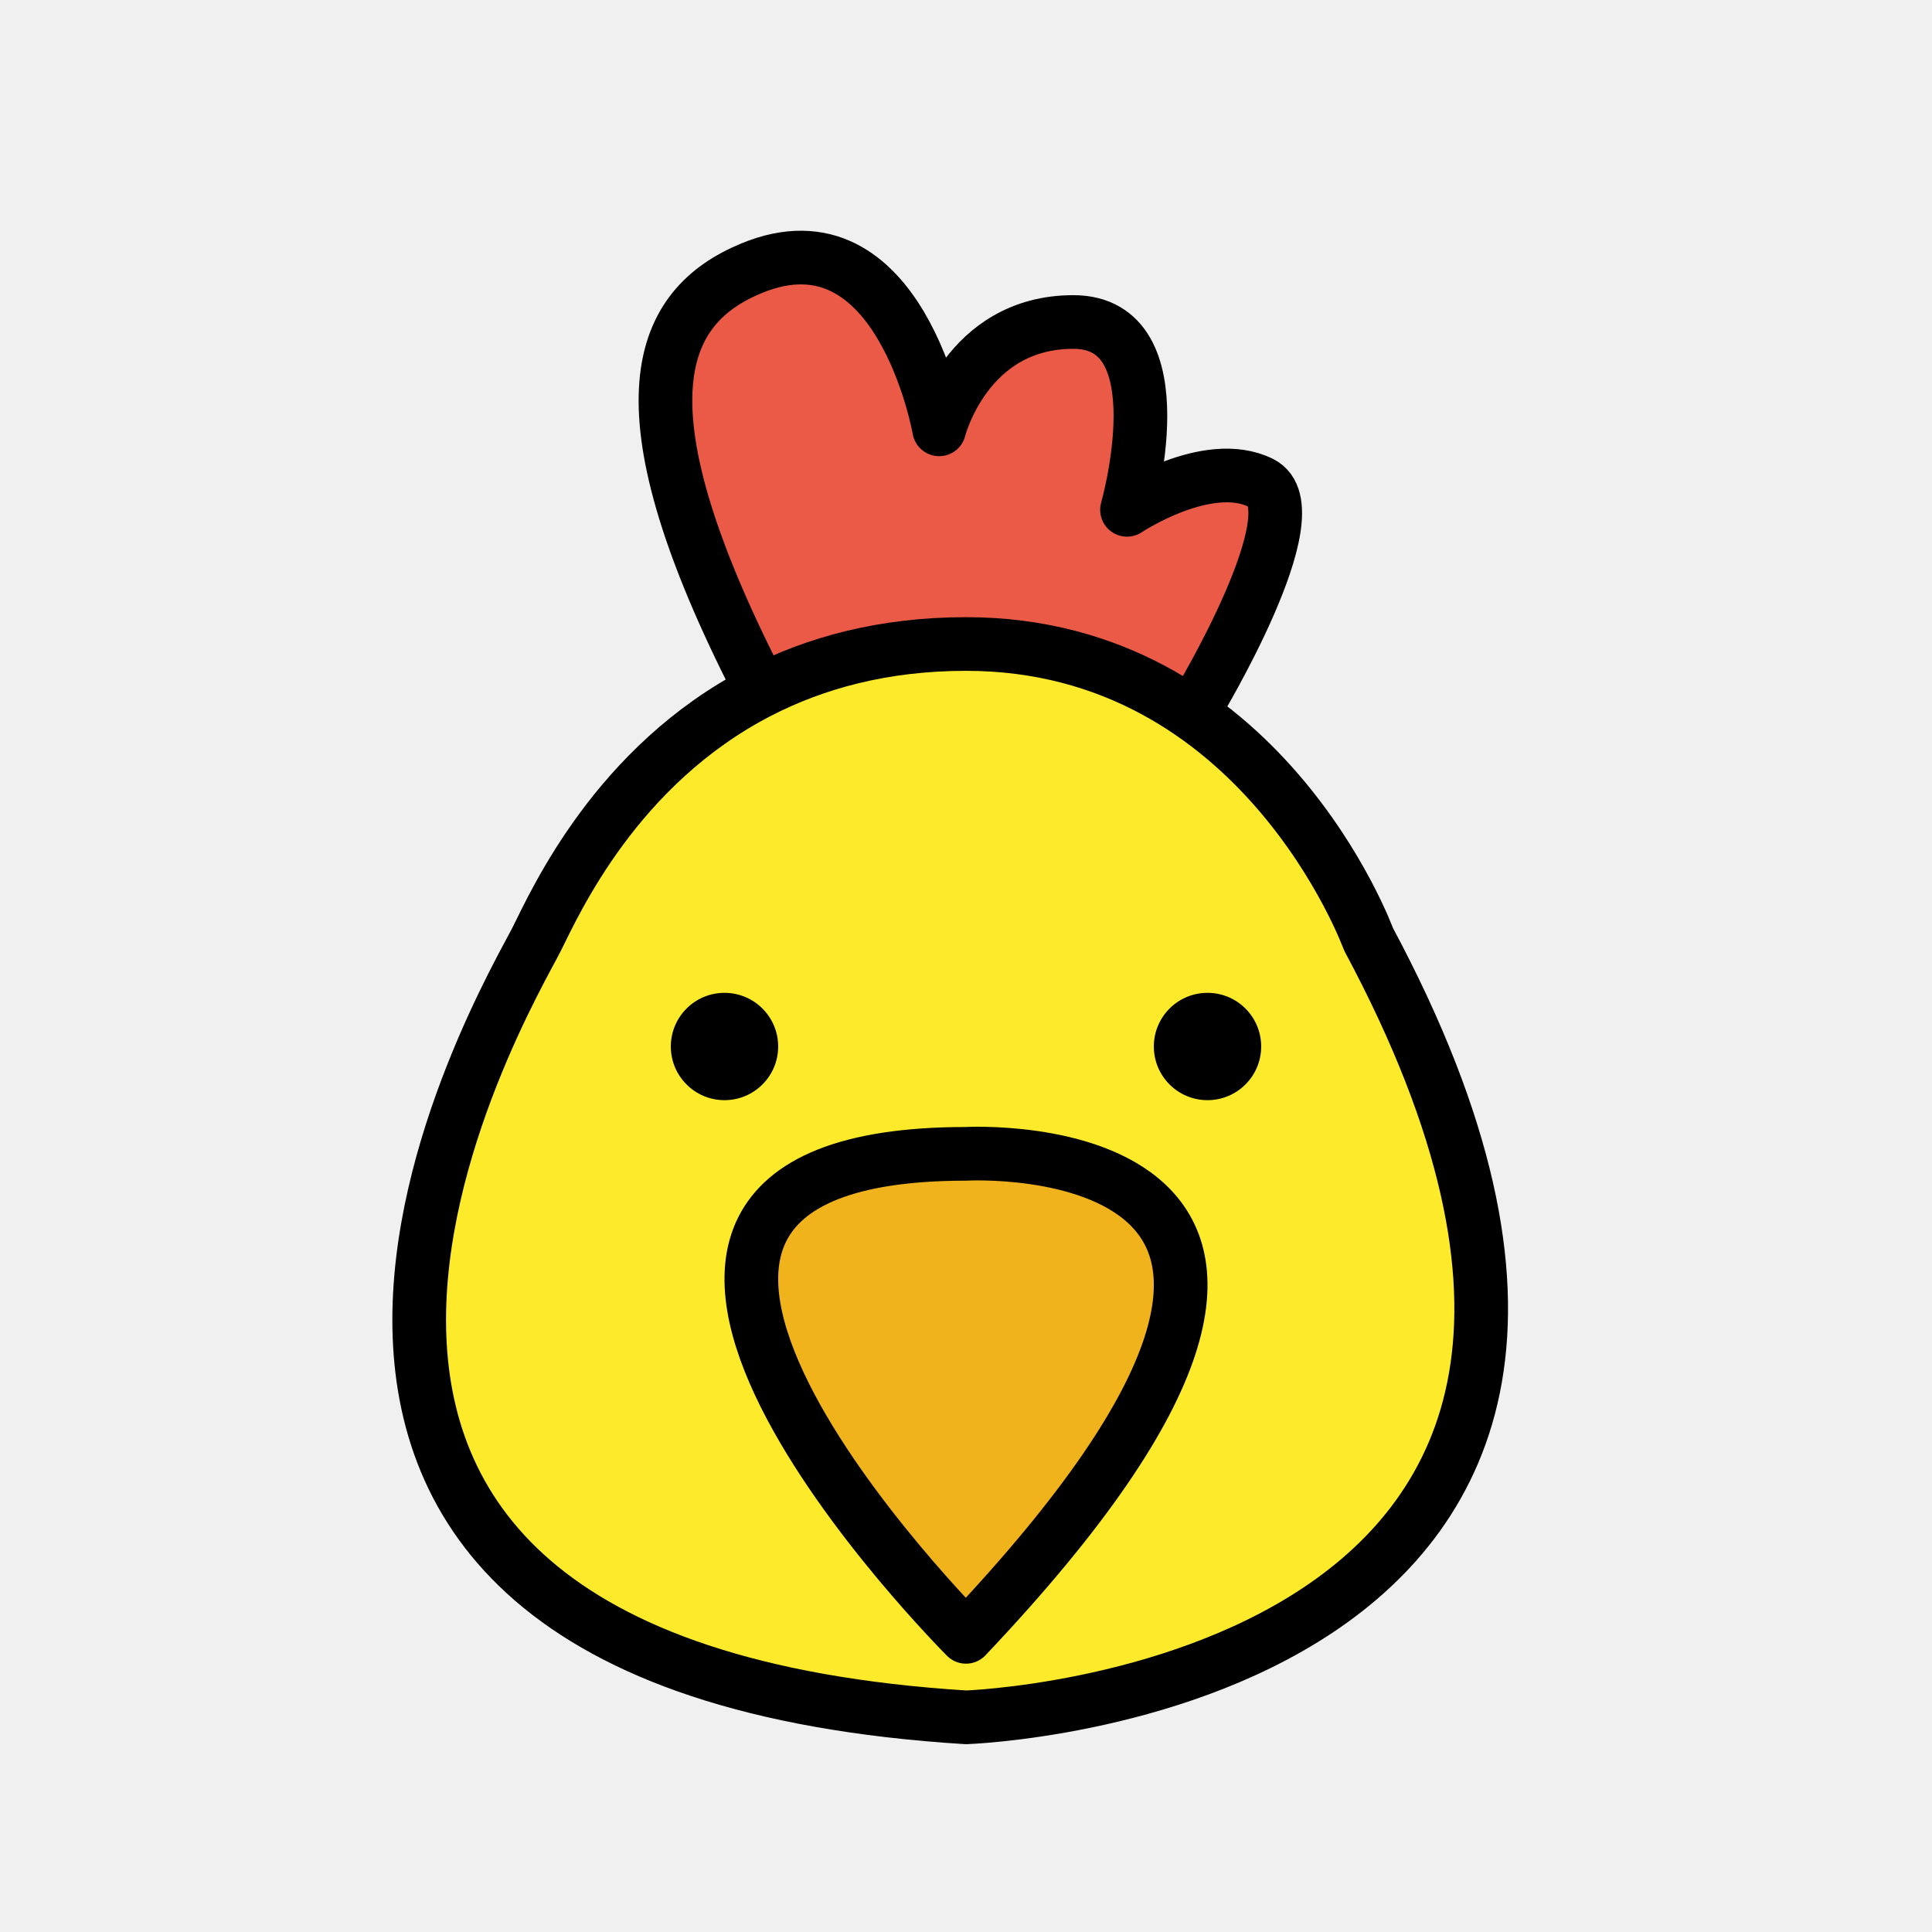
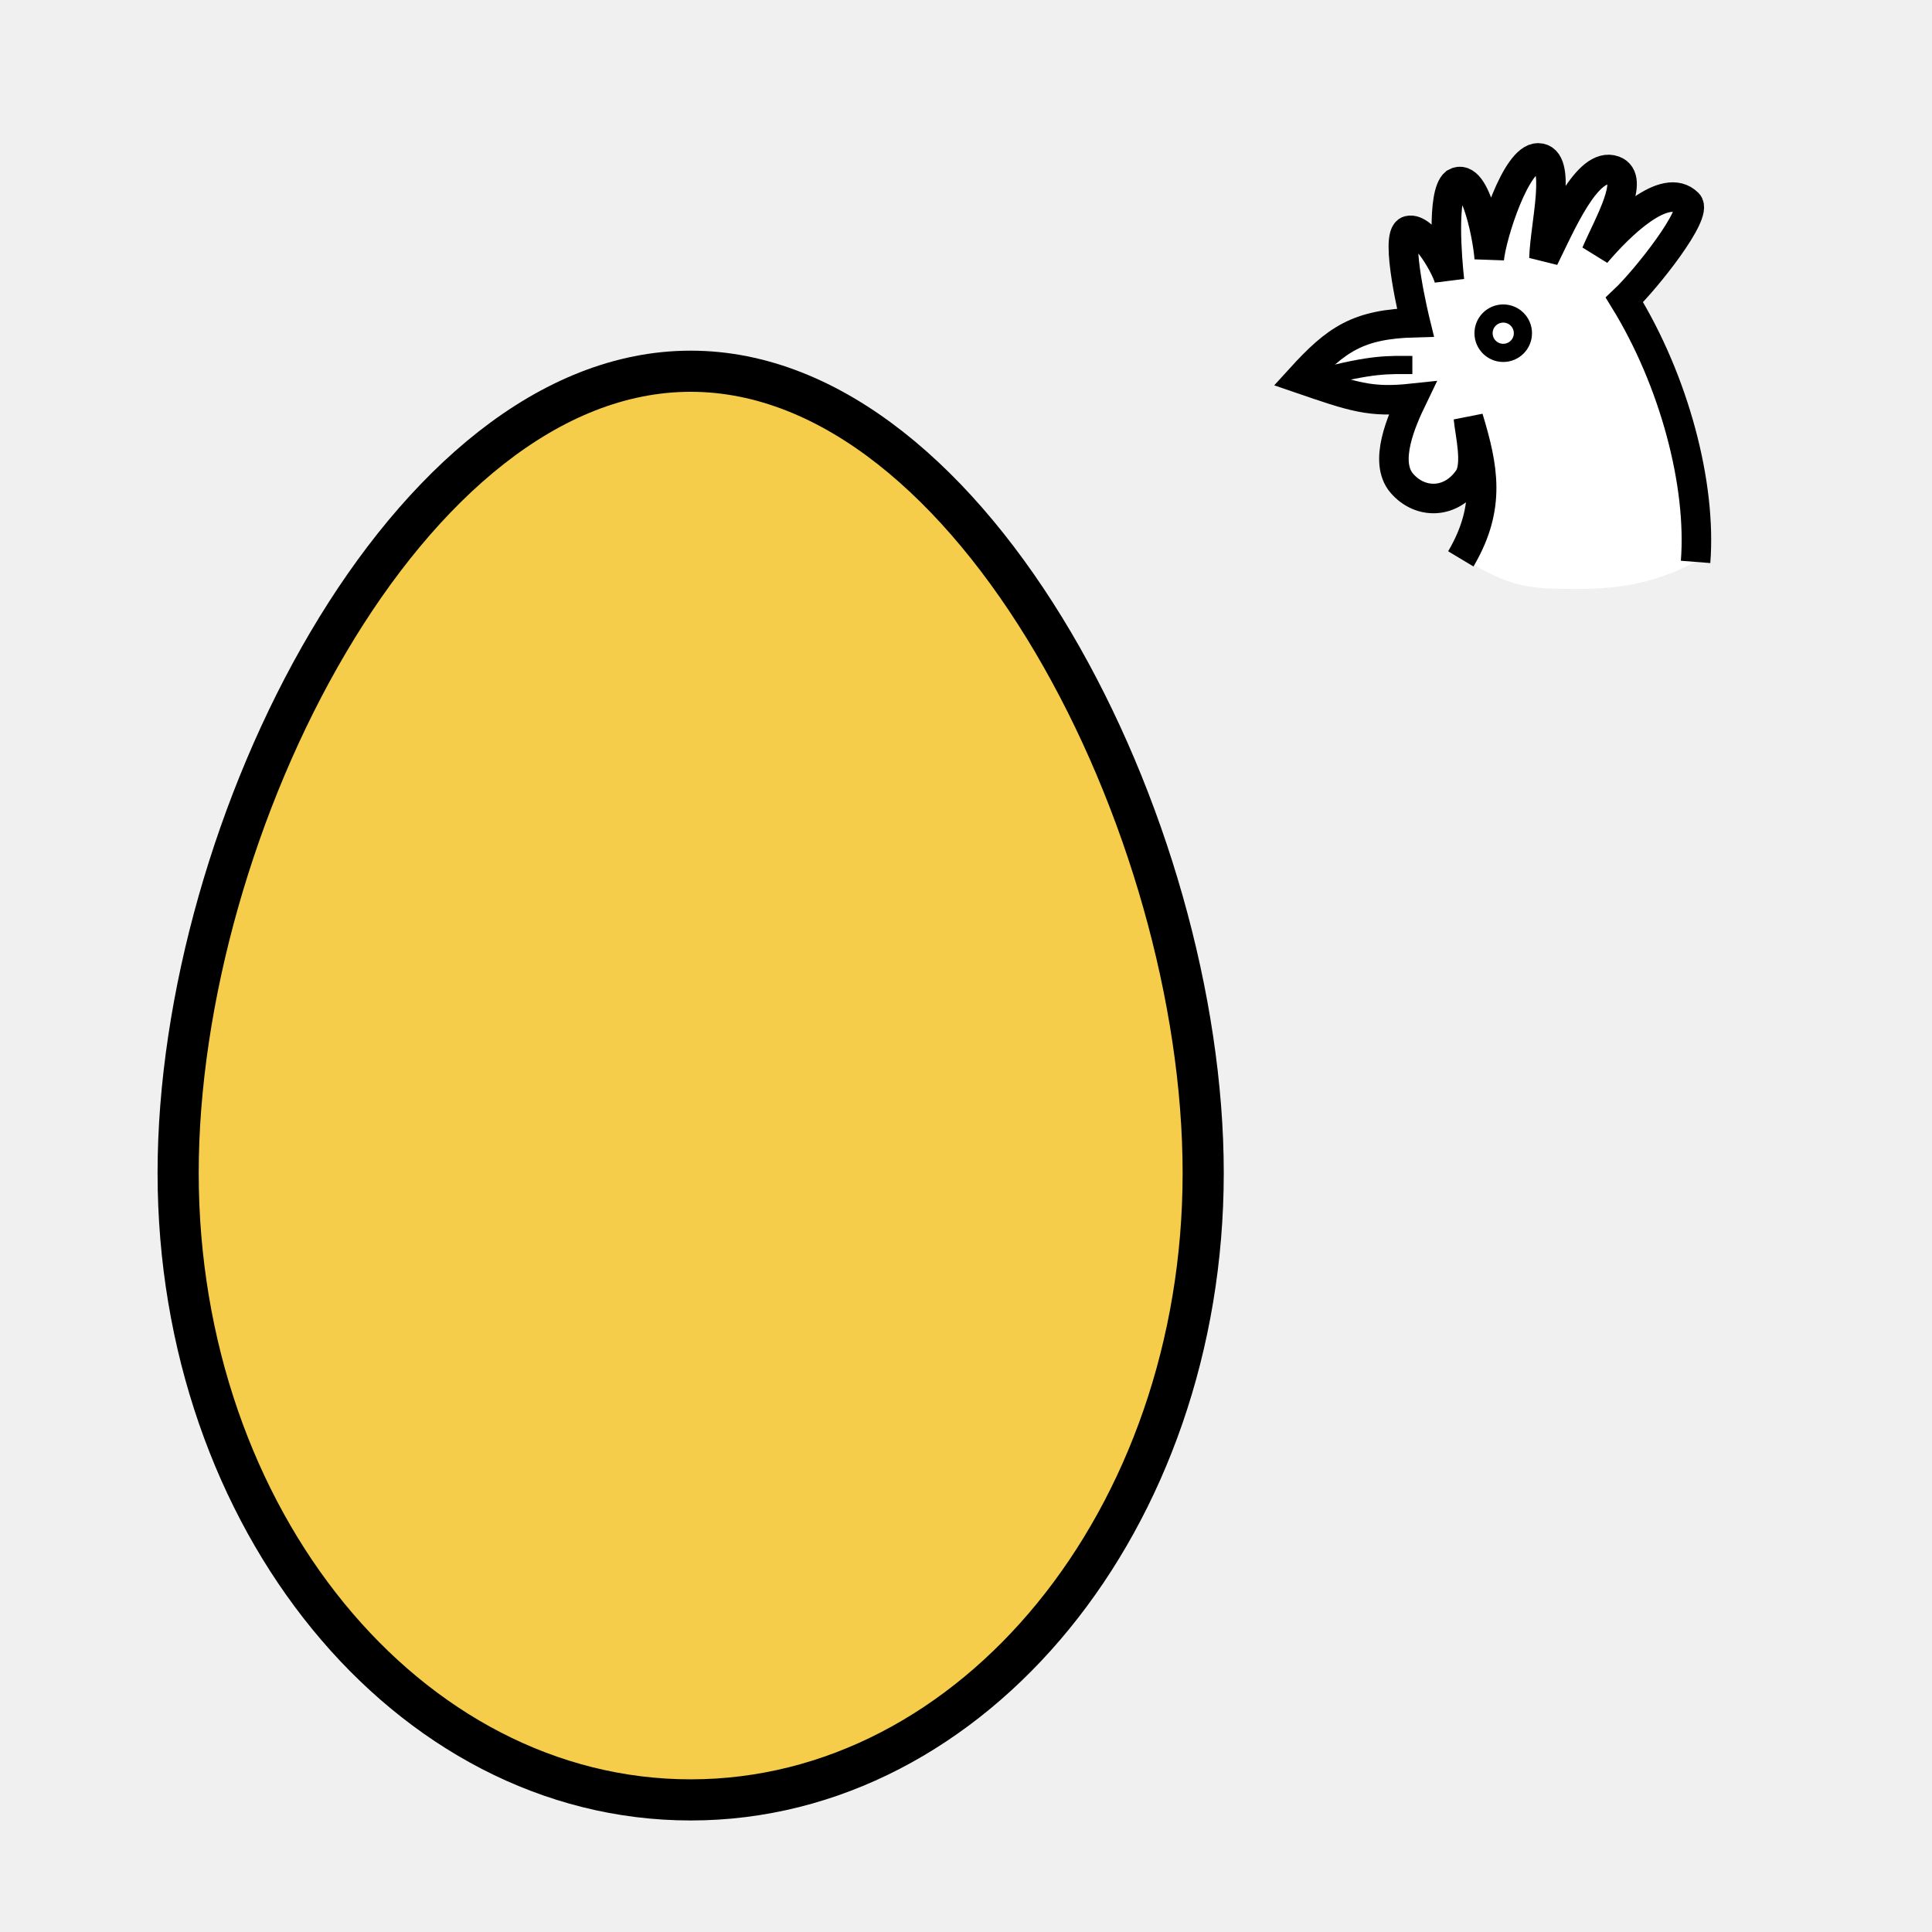
- <svg xmlns="http://www.w3.org/2000/svg" id="emoji" viewBox="0 0 72 72">
-   <g id="color">
-     <path fill="#EA5A47" stroke="none" d="M44.625,26.25C44.625,26.25,49,19,47,18s-5,1-5,1s2-7-2-7s-5,4-5,4s-1.457-8.296-7-6 c-3.465,1.435-5,5,0,15" />
-     <path fill="#FCEA2B" stroke="none" d="M36,64c0,0,30-1,15-29c0,0-4-11-15-11c-3.104,0-5.65,0.717-7.729,1.79 C22.982,28.522,20.718,33.564,20,35C19,37,4,62,36,64z" />
-     <path fill="#F1B31C" stroke="none" d="M36,43c0,0,18-1,0,18C36,61,18,43,36,43z" />
+ <svg xmlns="http://www.w3.org/2000/svg" width="850.394" height="850.394" viewBox="0 0 850.394 850.394" overflow="visible">
+   <path d="M304.01 163.401c124.584 0 225.591 200.464 225.591 352.888 0 152.405-101.007 275.96-225.591 275.96-124.593 0-225.6-123.555-225.6-275.96 0-152.423 101.007-352.888 225.6-352.888z" fill="#f6cc4b" />
+   <path d="M529.601 516.289c0 152.405-101.007 275.96-225.591 275.96-124.593 0-225.6-123.555-225.6-275.96 0-152.423 101.007-352.888 225.6-352.888 124.584 0 225.591 200.465 225.591 352.888z" fill="none" stroke="#000" stroke-width="18.106" />
+   <g fill="#fff">
+     <path d="M661.67 137.998c4.78 0 8.66 3.88 8.66 8.67 0 4.78-3.88 8.66-8.66 8.66-4.79 0-8.67-3.88-8.67-8.66 0-4.79 3.88-8.67 8.67-8.67z" />
+     <path d="M621.67 175.328c-18.67 2-26-.66-49.34-8.66 15.83-17.39 25.34-24 50.67-24.67 0 0-9.53-38.8-3.03-40.51 6.851-1.8 17.391 17.49 18.03 22.01-1-9-3.5-38 2.5-43 9.5-5.5 14.86 27.73 15 33.5 1-10.5 11.79-44.55 21.5-44.5 10.79.06 2.98 29.51 2.6 44.21 7.24-14.56 19.091-42.92 30.78-38.69 9.62 3.48-2.439 23.77-7.88 36.48 10.14-11.95 30.39-32.11 40.5-22 4.5 4.5-18.5 33.5-28 42.5 22 35.73 34 81.33 31.33 115.33-15.521 7.93-29.4 11.9-52.01 11.9-21.021 0-29.351-.4-50.37-13.49l-.601-.35c12.92-22.37 9.591-39.59 2.98-61.39.67 6.95 4.16 20.63 0 26.67-7.78 11.3-21.33 11.33-29.33 2-8.089-9.44-.029-27.6 4.671-37.34zm48.66-28.66c0-4.79-3.88-8.67-8.66-8.67-4.79 0-8.67 3.88-8.67 8.67 0 4.78 3.88 8.66 8.67 8.66 4.78 0 8.66-3.88 8.66-8.66z" />
  </g>
-   <g id="hair" />
-   <g id="skin" />
-   <g id="skin-shadow" />
-   <g id="line">
-     <path fill="none" stroke="#000000" stroke-linecap="round" stroke-linejoin="round" stroke-miterlimit="10" stroke-width="2" d="M44.625,26.25C44.625,26.25,49,19,47,18s-5,1-5,1s2-7-2-7s-5,4-5,4s-1.457-8.296-7-6c-3.465,1.435-5,5,0,15" />
-     <path fill="none" stroke="#000000" stroke-linecap="round" stroke-linejoin="round" stroke-miterlimit="10" stroke-width="2" d="M36,64c0,0,30-1,15-29c0,0-4-11-15-11c-3.104,0-5.65,0.717-7.729,1.79C22.982,28.522,20.718,33.564,20,35 C19,37,4,62,36,64z" />
-     <circle cx="27" cy="39" r="2" fill="#000000" stroke="none" />
-     <circle cx="45" cy="39" r="2" fill="#000000" stroke="none" />
-     <path fill="none" stroke="#000000" stroke-linecap="round" stroke-linejoin="round" stroke-miterlimit="10" stroke-width="2" d="M36,43c0,0,18-1,0,18C36,61,18,43,36,43z" />
+   <g fill="none" stroke="#000">
+     <path d="M670.33 146.668c0 4.78-3.88 8.66-8.66 8.66-4.79 0-8.67-3.88-8.67-8.66 0-4.79 3.88-8.67 8.67-8.67 4.78 0 8.66 3.88 8.66 8.67zM580 166.498c24.5-6.5 31.09-5.83 41.67-5.83" stroke-width="8" />
+     <path d="M643 245.998c.12-.2.24-.41.35-.61 12.92-22.37 9.591-39.59 2.98-61.39.67 6.95 4.16 20.63 0 26.67-7.78 11.3-21.33 11.33-29.33 2-8.09-9.44-.03-27.6 4.67-37.34-18.67 2-26-.66-49.34-8.66 15.83-17.39 25.34-24 50.67-24.67 0 0-9.53-38.8-3.03-40.51 6.851-1.8 17.391 17.49 18.03 22.01-1-9-3.5-38 2.5-43 9.5-5.5 14.86 27.73 15 33.5 1-10.5 11.79-44.55 21.5-44.5 10.79.06 2.98 29.51 2.6 44.21 7.24-14.56 19.091-42.92 30.78-38.69 9.62 3.48-2.439 23.77-7.88 36.48 10.14-11.95 30.39-32.11 40.5-22 4.5 4.5-18.5 33.5-28 42.5 22 35.73 34 81.33 31.33 115.33" stroke-width="13" />
  </g>
+   <path fill="none" d="M0 0h850.394v850.394H0z" />
+   <path fill="none" d="M0 0h850.394v850.394H0z" />
</svg>
